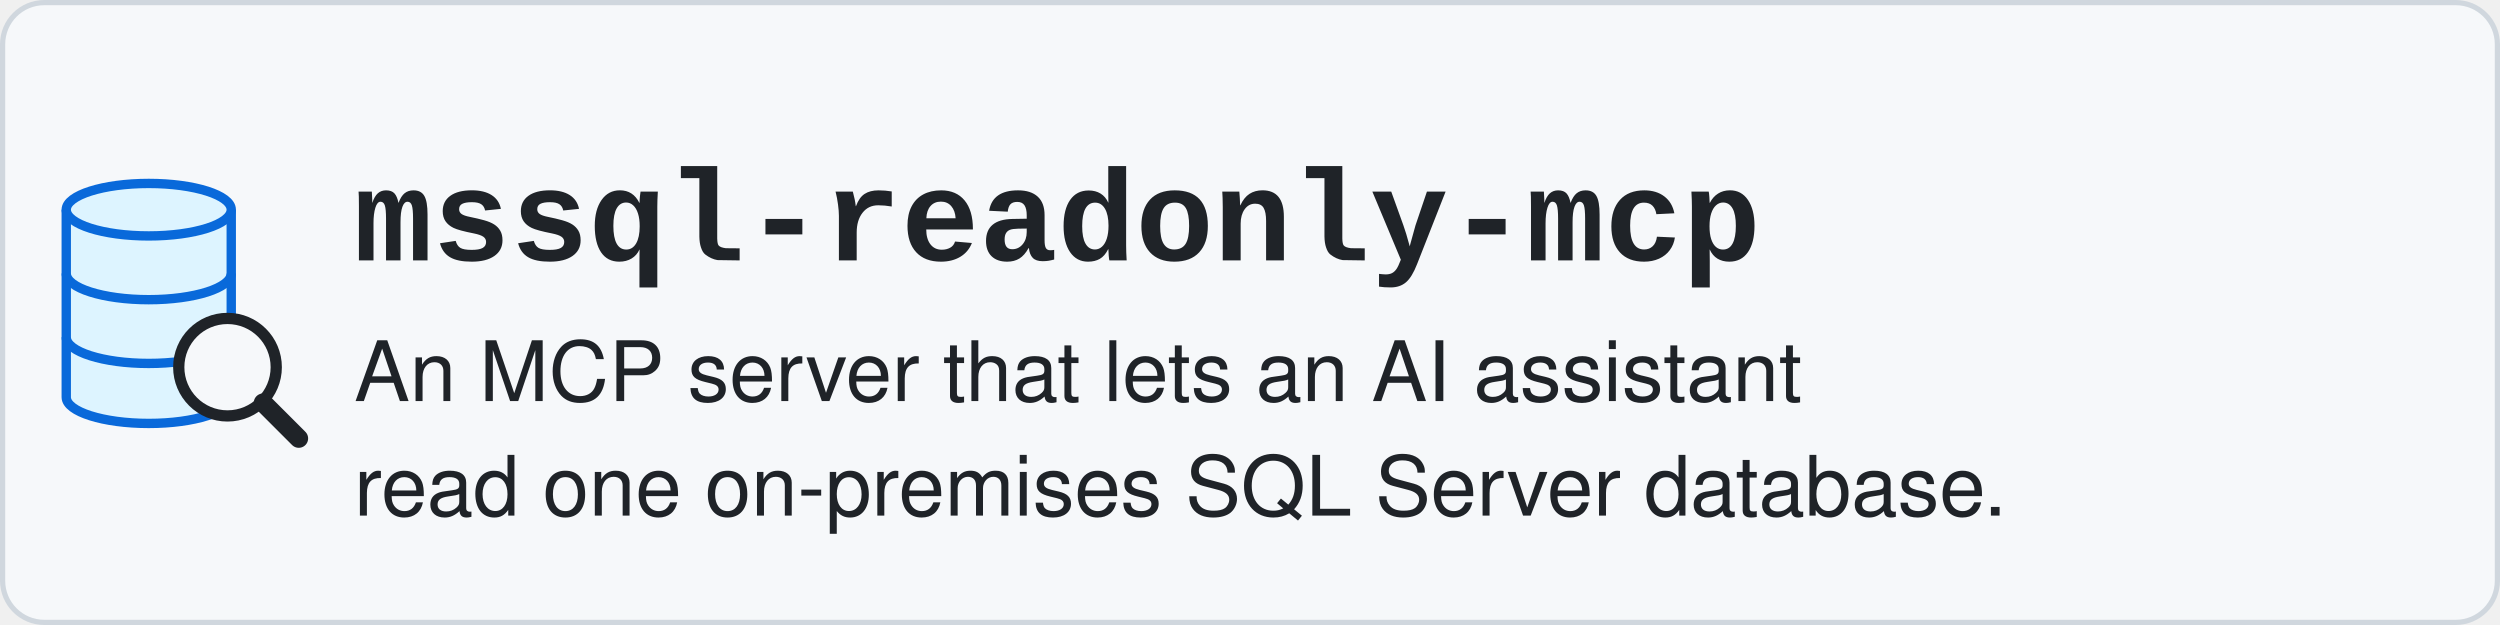
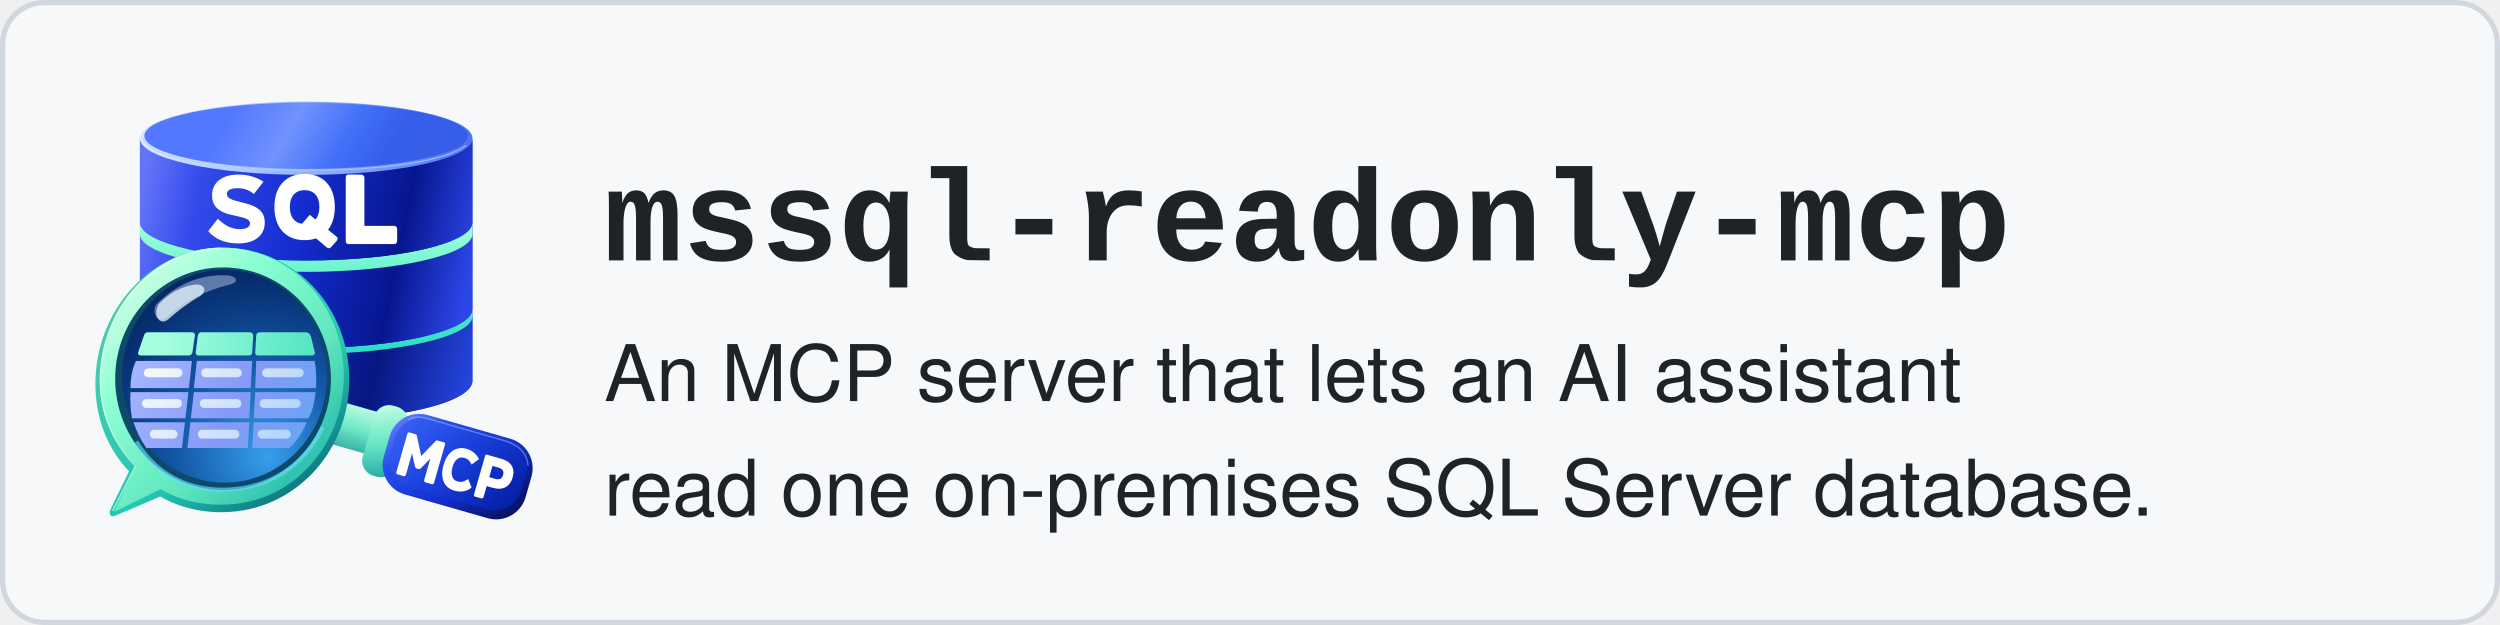
<svg xmlns="http://www.w3.org/2000/svg" viewBox="0 0 960 240" role="img" aria-labelledby="title desc">
  <style>
    text{font-family:system-ui,-apple-system,"Segoe UI",Helvetica,Arial,sans-serif;fill:#1f2328}
    .mono{font-family:ui-monospace,SFMono-Regular,"SF Mono",Menlo,Consolas,"Liberation Mono",monospace}
    .name{font-size:50px;font-weight:700}
-     .lead{font-size:32px}
+     .lead{font-size:30px}
    .mut{fill:#59636e}
    .panel{fill:#f6f8fa;stroke:#d0d7de;stroke-width:2}
-     .db{fill:#ddf4ff;stroke:#0969da;stroke-width:5;stroke-linejoin:round}
-     .lens{fill:#f6f8fa;stroke:#1f2328;stroke-width:6}
-     .handle{fill:none;stroke:#1f2328;stroke-width:10;stroke-linecap:round}
  </style>
  <rect class="panel" x="1" y="1" width="958" height="238" rx="16" />
-   <g transform="translate(-12 33) scale(0.72)">
-     <path class="db" d="M52 66 V166 A44 14 0 0 0 140 166 V66" />
-     <ellipse class="db" cx="96" cy="66" rx="44" ry="14" />
-     <path class="db" style="fill:none" d="M52 100 A44 14 0 0 0 140 100 M52 134 A44 14 0 0 0 140 134" />
-     <circle class="lens" cx="138" cy="150" r="26" />
-     <path class="handle" d="M157 169 L176 188" />
+   <defs>
+     <linearGradient id="logo-body" gradientUnits="userSpaceOnUse" x1="167" y1="280" x2="839" y2="420">
+       <stop offset="0" stop-color="#6474FA" />
+       <stop offset="0.16" stop-color="#334BEA" />
+       <stop offset="0.46" stop-color="#142ED1" />
+       <stop offset="0.78" stop-color="#07168F" />
+       <stop offset="1" stop-color="#2C47E8" />
+     </linearGradient>
+     <linearGradient id="logo-body-low" gradientUnits="userSpaceOnUse" x1="167" y1="540" x2="839" y2="700">
+       <stop offset="0" stop-color="#4D64F1" />
+       <stop offset="0.28" stop-color="#1539DB" />
+       <stop offset="0.7" stop-color="#071681" />
+       <stop offset="1" stop-color="#2749E5" />
+     </linearGradient>
+     <linearGradient id="logo-top" gradientUnits="userSpaceOnUse" x1="370" y1="83" x2="635" y2="240">
+       <stop offset="0" stop-color="#5378FF" />
+       <stop offset="0.38" stop-color="#7192FF" />
+       <stop offset="0.72" stop-color="#4271F8" />
+       <stop offset="1" stop-color="#375EE9" />
+     </linearGradient>
+     <linearGradient id="logo-top-edge" gradientUnits="userSpaceOnUse" x1="167" y1="160" x2="839" y2="177">
+       <stop offset="0" stop-color="#D8E8FF" />
+       <stop offset="0.3" stop-color="#ADCAFF" />
+       <stop offset="0.8" stop-color="#6A8FFF" />
+       <stop offset="1" stop-color="#4C70F7" />
+     </linearGradient>
+     <linearGradient id="logo-seam" gradientUnits="userSpaceOnUse" x1="503" y1="320" x2="503" y2="610">
+       <stop offset="0" stop-color="#AEFFDB" />
+       <stop offset="0.45" stop-color="#5DF2CD" />
+       <stop offset="1" stop-color="#27D8C5" />
+     </linearGradient>
+     <linearGradient id="logo-rim" gradientUnits="userSpaceOnUse" x1="128" y1="443" x2="542" y2="856">
+       <stop offset="0" stop-color="#D2FFE7" />
+       <stop offset="0.28" stop-color="#8DFFD4" />
+       <stop offset="0.65" stop-color="#60E7BE" />
+       <stop offset="1" stop-color="#20B6AB" />
+     </linearGradient>
+     <linearGradient id="logo-rim-depth" gradientUnits="userSpaceOnUse" x1="160" y1="492" x2="486" y2="920">
+       <stop offset="0" stop-color="#47CDA9" />
+       <stop offset="0.6" stop-color="#25C8B3" />
+       <stop offset="1" stop-color="#086878" />
+     </linearGradient>
+     <radialGradient id="logo-glass" gradientUnits="userSpaceOnUse" cx="402" cy="763" r="400" fx="425" fy="804">
+       <stop offset="0" stop-color="#369FEC" />
+       <stop offset="0.45" stop-color="#1255A5" />
+       <stop offset="0.8" stop-color="#072F70" />
+       <stop offset="1" stop-color="#061F54" />
+     </radialGradient>
+     <linearGradient id="logo-header" gradientUnits="userSpaceOnUse" x1="223" y1="552" x2="500" y2="599">
+       <stop offset="0" stop-color="#A4FFE0" />
+       <stop offset="1" stop-color="#57E6C5" />
+     </linearGradient>
+     <linearGradient id="logo-cell" gradientUnits="userSpaceOnUse" x1="175" y1="612" x2="499" y2="790">
+       <stop offset="0" stop-color="#A3B4FF" />
+       <stop offset="0.55" stop-color="#859AF6" />
+       <stop offset="1" stop-color="#69A5F4" />
+     </linearGradient>
+     <linearGradient id="logo-pill" gradientUnits="userSpaceOnUse" x1="180" y1="620" x2="440" y2="788">
+       <stop offset="0" stop-color="#FFFFFF" />
+       <stop offset="1" stop-color="#BCD9FF" />
+     </linearGradient>
+     <linearGradient id="logo-connector" gradientUnits="userSpaceOnUse" x1="50" y1="-12" x2="50" y2="110">
+       <stop offset="0" stop-color="#CBFFE6" />
+       <stop offset="0.45" stop-color="#72EBC7" />
+       <stop offset="1" stop-color="#1B9A99" />
+     </linearGradient>
+     <linearGradient id="logo-collar" gradientUnits="userSpaceOnUse" x1="105" y1="-24" x2="164" y2="138">
+       <stop offset="0" stop-color="#C6FFE5" />
+       <stop offset="0.5" stop-color="#65E5C5" />
+       <stop offset="1" stop-color="#169B99" />
+     </linearGradient>
+     <linearGradient id="logo-handle" gradientUnits="userSpaceOnUse" x1="144" y1="-20" x2="373" y2="156">
+       <stop offset="0" stop-color="#6682FF" />
+       <stop offset="0.25" stop-color="#284EED" />
+       <stop offset="0.7" stop-color="#122BCC" />
+       <stop offset="1" stop-color="#07156A" />
+     </linearGradient>
+     <linearGradient id="logo-handle-face" gradientUnits="userSpaceOnUse" x1="160" y1="-12" x2="382" y2="128">
+       <stop offset="0" stop-color="#3860F4" />
+       <stop offset="0.5" stop-color="#193EDB" />
+       <stop offset="1" stop-color="#0621A9" />
+     </linearGradient>
+   </defs>
+   <g transform="translate(22 22.7) scale(0.19)">
+     <path fill="url(#logo-body-low)" d="M167 160C167 200 317 232 503 232C689 232 839 200 839 160V650C839 694 689 730 503 730C317 730 167 694 167 650Z" />
+     <path fill="url(#logo-body-low)" d="M167 520C167 560 317 596 503 596C689 596 839 560 839 520V650C839 694 689 730 503 730C317 730 167 694 167 650Z" />
+     <path fill="url(#logo-seam)" d="M167 505C167 548 317 584 503 584C689 584 839 548 839 505V520C839 560 689 596 503 596C317 596 167 560 167 520Z" />
+     <path fill="url(#logo-body)" d="M167 354C167 394 317 430 503 430C689 430 839 394 839 354V505C839 548 689 584 503 584C317 584 167 548 167 505Z" />
+     <path fill="url(#logo-seam)" d="M167 330C167 372 317 407 503 407C689 407 839 372 839 330V354C839 394 689 430 503 430C317 430 167 394 167 354Z" />
+     <path fill="url(#logo-body)" d="M167 160C167 200 317 232 503 232C689 232 839 200 839 160V330C839 372 689 407 503 407C317 407 167 372 167 330Z" />
+     <path fill="url(#logo-top-edge)" d="M167 160C167 119.131 317.432 86 503 86C688.568 86 839 119.131 839 160C839 200.869 688.568 234 503 234C317.432 234 167 200.869 167 160Z" />
+     <path fill="url(#logo-top)" d="M176 155C176 117.997 322.403 88 503 88C683.597 88 830 117.997 830 155C830 192.003 683.597 222 503 222C322.403 222 176 192.003 176 155Z" />
+     <path fill="none" stroke="#B4D0FF" stroke-width="2.5" opacity=".72" d="M174 160C186 201 335 225 503 225C658 225 788 206 826 174" />
+     <g transform="translate(305 232) scale(1.299 1.313)" data-word="SQL" data-lettering="original-geometry">
+       <g transform="translate(0 0)" data-letter="S">
+         <path fill="#FFFFFF" fill-rule="nonzero" d="M86 12L71 31C64 25 56 22 46 22C35 22 29 25 29 31C29 37 36 40 49 43L57 45C77 50 88 58 88 75C88 95 72 107 47 107C26 107 10 100 0 88L15 69C25 79 36 85 49 85C59 85 65 82 65 76C65 70 58 68 45 65L36 63C17 59 6 50 6 33C6 13 22 1 47 1C62 1 75 5 86 12Z" />
+       </g>
+       <g transform="translate(100 0)" data-letter="Q">
+         <path fill="#FFFFFF" fill-rule="evenodd" d="M50 0C21 0 3 19 3 51C3 83 21 102 50 102C79 102 97 83 97 51C97 19 79 0 50 0ZM50 25C64 25 73 34 73 51C73 68 64 77 50 77C36 77 27 68 27 51C27 34 36 25 50 25Z" />
+         <path fill="#FFFFFF" fill-rule="nonzero" d="M58 63L99 96C102 98 102 100 100 103L91 113C89 115 86 115 83 112L44 79Z" />
+       </g>
+       <g transform="translate(214 0)" data-letter="L">
+         <path fill="#FFFFFF" fill-rule="nonzero" d="M4 1H24C27 1 29 3 29 6V80H75C78 80 80 82 80 85V103C80 106 78 108 75 108H4C1 108 0 106 0 103V6C0 3 1 1 4 1Z" />
+       </g>
+     </g>
+     <g transform="translate(556 687) rotate(16)">
+       <path fill="url(#logo-connector)" d="M25 0H121C134.807 0 146 11.193 146 25V63C146 76.807 134.807 88 121 88H25C11.193 88 0 76.807 0 63V25C0 11.193 11.193 0 25 0Z" />
+       <path fill="url(#logo-collar)" d="M122 -21H130C147.121 -21 161 -7.121 161 10V95C161 112.121 147.121 126 130 126H122C104.879 126 91 112.121 91 95V10C91 -7.121 104.879 -21 122 -21Z" />
+       <path fill="url(#logo-handle)" d="M194 -22H368C402.242 -22 430 5.758 430 40V83C430 117.242 402.242 145 368 145H194C159.758 145 132 117.242 132 83V40C132 5.758 159.758 -22 194 -22Z" />
+       <path fill="url(#logo-handle-face)" d="M199 -15H362C392.928 -15 418 10.072 418 41V72C418 102.928 392.928 128 362 128H199C168.072 128 143 102.928 143 72V41C143 10.072 168.072 -15 199 -15Z" />
+       <path fill="none" stroke="#9FB6FF" stroke-width="3" opacity=".5" d="M158 -1C168 -13 182 -15 200 -15H357C390 -15 409 -1 417 20" />
+       <g transform="translate(165 22) scale(0.713 0.815)" data-word="MCP" data-lettering="original-geometry">
+         <g transform="translate(0 0)" data-letter="M">
+           <path fill="#FFFFFF" fill-rule="nonzero" d="M4 0H23C25 0 27 1 28 4L55 48L82 4C83 1 85 0 88 0H107C109 0 111 2 111 5V103C111 106 109 108 106 108H87C84 108 82 106 82 103V48L64 77C62 80 60 81 56 81H54C51 81 48 80 46 77L28 48V103C28 106 26 108 23 108H4C1 108 0 106 0 103V5C0 2 1 0 4 0Z" />
+         </g>
+         <g transform="translate(123 0)" data-letter="C">
+           <path fill="#FFFFFF" fill-rule="nonzero" d="M92 16L76 34C68 26 61 23 51 23C34 23 26 35 26 53C26 72 35 84 51 84C62 84 70 79 78 71L94 89C83 102 69 108 49 108C18 108 0 87 0 54C0 21 19 0 50 0C68 0 81 6 92 16Z" />
+         </g>
+         <g transform="translate(229 0)" data-letter="P">
+           <path fill="#FFFFFF" fill-rule="evenodd" d="M4 0H47C76 0 92 13 92 37C92 61 75 75 47 75H28V103C28 106 26 108 23 108H4C1 108 0 106 0 103V5C0 2 1 0 4 0ZM28 23V52H46C58 52 64 47 64 37C64 28 58 23 46 23Z" />
+         </g>
+       </g>
+     </g>
+     <path fill="url(#logo-rim-depth)" d="M335 381C477 381 587 497 590 642C593 788 486 906 350 915C296 919 246 906 208 884L119 922C108 927 103 921 108 909L145 833C100 786 77 723 77 657C77 505 191 381 335 381Z" />
+     <path fill="url(#logo-rim)" d="M333 381C470 381 576 493 579 634C582 776 480 894 345 900C291 903 246 891 209 869L115 915L159 821C111 773 86 718 86 650C86 503 195 381 333 381Z" />
+     <path fill="none" stroke="#DFFFF2" stroke-width="3" opacity=".65" d="M112 913L158 822C112 776 87 714 87 650C87 508 194 386 331 382" />
+     <path fill="#0C496A" d="M117 646C117 521.736 214.602 421 335 421C455.398 421 553 521.736 553 646C553 770.264 455.398 871 335 871C214.602 871 117 770.264 117 646Z" />
+     <path fill="url(#logo-glass)" d="M131 641C131 522.259 223.677 426 338 426C452.323 426 545 522.259 545 641C545 759.741 452.323 856 338 856C223.677 856 131 759.741 131 641Z" />
+     <path fill="none" stroke="#64DDFC" stroke-width="8" opacity=".65" d="M160 773C206 850 283 876 356 869C446 862 508 806 536 744" />
+     <path fill="url(#logo-header)" d="M183 552H272C276 552 279 555 278 560L273 593C272 597 269 599 265 599H170C164 599 162 596 164 591L175 559C176 555 179 552 183 552Z" />
+     <path fill="url(#logo-header)" d="M291 552H389C393 552 396 555 396 559L394 592C394 597 391 599 387 599H286C281 599 279 596 280 591L284 559C285 555 287 552 291 552Z" />
+     <path fill="url(#logo-header)" d="M411 552H502C508 552 511 556 513 562L520 591C522 596 519 599 514 599H406C402 599 400 597 400 593L402 559C402 555 405 552 411 552Z" />
+     <path fill="url(#logo-cell)" d="M159 610H272L266 665H148C148 645 151 627 159 610Z" />
+     <path fill="url(#logo-cell)" d="M282 610H394L391 665H276Z" />
+     <path fill="url(#logo-cell)" d="M402 610H520C523 625 524 644 523 665H400Z" />
+     <path fill="url(#logo-cell)" d="M148 673H265L259 726H151C148 710 147 691 148 673Z" />
+     <path fill="url(#logo-cell)" d="M276 673H391L388 726H270Z" />
+     <path fill="url(#logo-cell)" d="M400 673H522C520 693 516 710 508 726H397Z" />
+     <path fill="url(#logo-cell)" d="M154 734H258L252 786H180C168 769 160 752 154 734Z" />
+     <path fill="url(#logo-cell)" d="M269 734H388L385 786H263Z" />
+     <path fill="url(#logo-cell)" d="M397 734H504C496 754 484 773 468 786H394Z" />
+     <path fill="url(#logo-pill)" opacity=".92" d="M184 625H244C248.971 625 253 629.029 253 634V634C253 638.971 248.971 643 244 643H184C179.029 643 175 638.971 175 634V634C175 629.029 179.029 625 184 625Z" />
+     <path fill="url(#logo-pill)" opacity=".92" d="M300 625H364C368.971 625 373 629.029 373 634V634C373 638.971 368.971 643 364 643H300C295.029 643 291 638.971 291 634V634C291 629.029 295.029 625 300 625Z" />
+     <path fill="url(#logo-pill)" opacity=".92" d="M423 625H489C493.971 625 498 629.029 498 634V634C498 638.971 493.971 643 489 643H423C418.029 643 414 638.971 414 634V634C414 629.029 418.029 625 423 625Z" />
+     <path fill="url(#logo-pill)" opacity=".92" d="M180 687H243C247.971 687 252 691.029 252 696V696C252 700.971 247.971 705 243 705H180C175.029 705 171 700.971 171 696V696C171 691.029 175.029 687 180 687Z" />
+     <path fill="url(#logo-pill)" opacity=".92" d="M297 687H363C367.971 687 372 691.029 372 696V696C372 700.971 367.971 705 363 705H297C292.029 705 288 700.971 288 696V696C288 691.029 292.029 687 297 687Z" />
+     <path fill="url(#logo-pill)" opacity=".92" d="M418 687H483C487.971 687 492 691.029 492 696V696C492 700.971 487.971 705 483 705H418C413.029 705 409 700.971 409 696V696C409 691.029 413.029 687 418 687Z" />
+     <path fill="url(#logo-pill)" opacity=".92" d="M196 749H234C238.971 749 243 753.029 243 758V758C243 762.971 238.971 767 234 767H196C191.029 767 187 762.971 187 758V758C187 753.029 191.029 749 196 749Z" />
+     <path fill="url(#logo-pill)" opacity=".92" d="M293 749H359C363.971 749 368 753.029 368 758V758C368 762.971 363.971 767 359 767H293C288.029 767 284 762.971 284 758V758C284 753.029 288.029 749 293 749Z" />
+     <path fill="url(#logo-pill)" opacity=".92" d="M414 749H463C467.971 749 472 753.029 472 758V758C472 762.971 467.971 767 463 767H414C409.029 767 405 762.971 405 758V758C405 753.029 409.029 749 414 749Z" />
+     <path fill="#D5E7FF" opacity=".42" d="M199 497C234 460 284 434 343 437C362 438 368 450 351 455C300 467 255 490 221 522C208 535 190 519 199 497Z" />
+     <path fill="#E9F6FF" opacity=".74" d="M205 495C225 474 249 460 276 456C294 453 305 465 290 478C267 491 244 508 223 527C208 538 192 520 205 495Z" />
  </g>
-   <text class="mono name" x="136" y="100">mssql-readonly-mcp</text>
-   <text class="lead" x="136" y="154">An MCP server that lets an AI assistant</text>
-   <text class="lead" x="136" y="198">read one on-premises SQL Server database.</text>
+   <text class="mono name" x="232" y="100">mssql-readonly-mcp</text>
+   <text class="lead" x="232" y="154">An MCP server that lets an AI assistant</text>
+   <text class="lead" x="232" y="198">read one on-premises SQL Server database.</text>
</svg>
